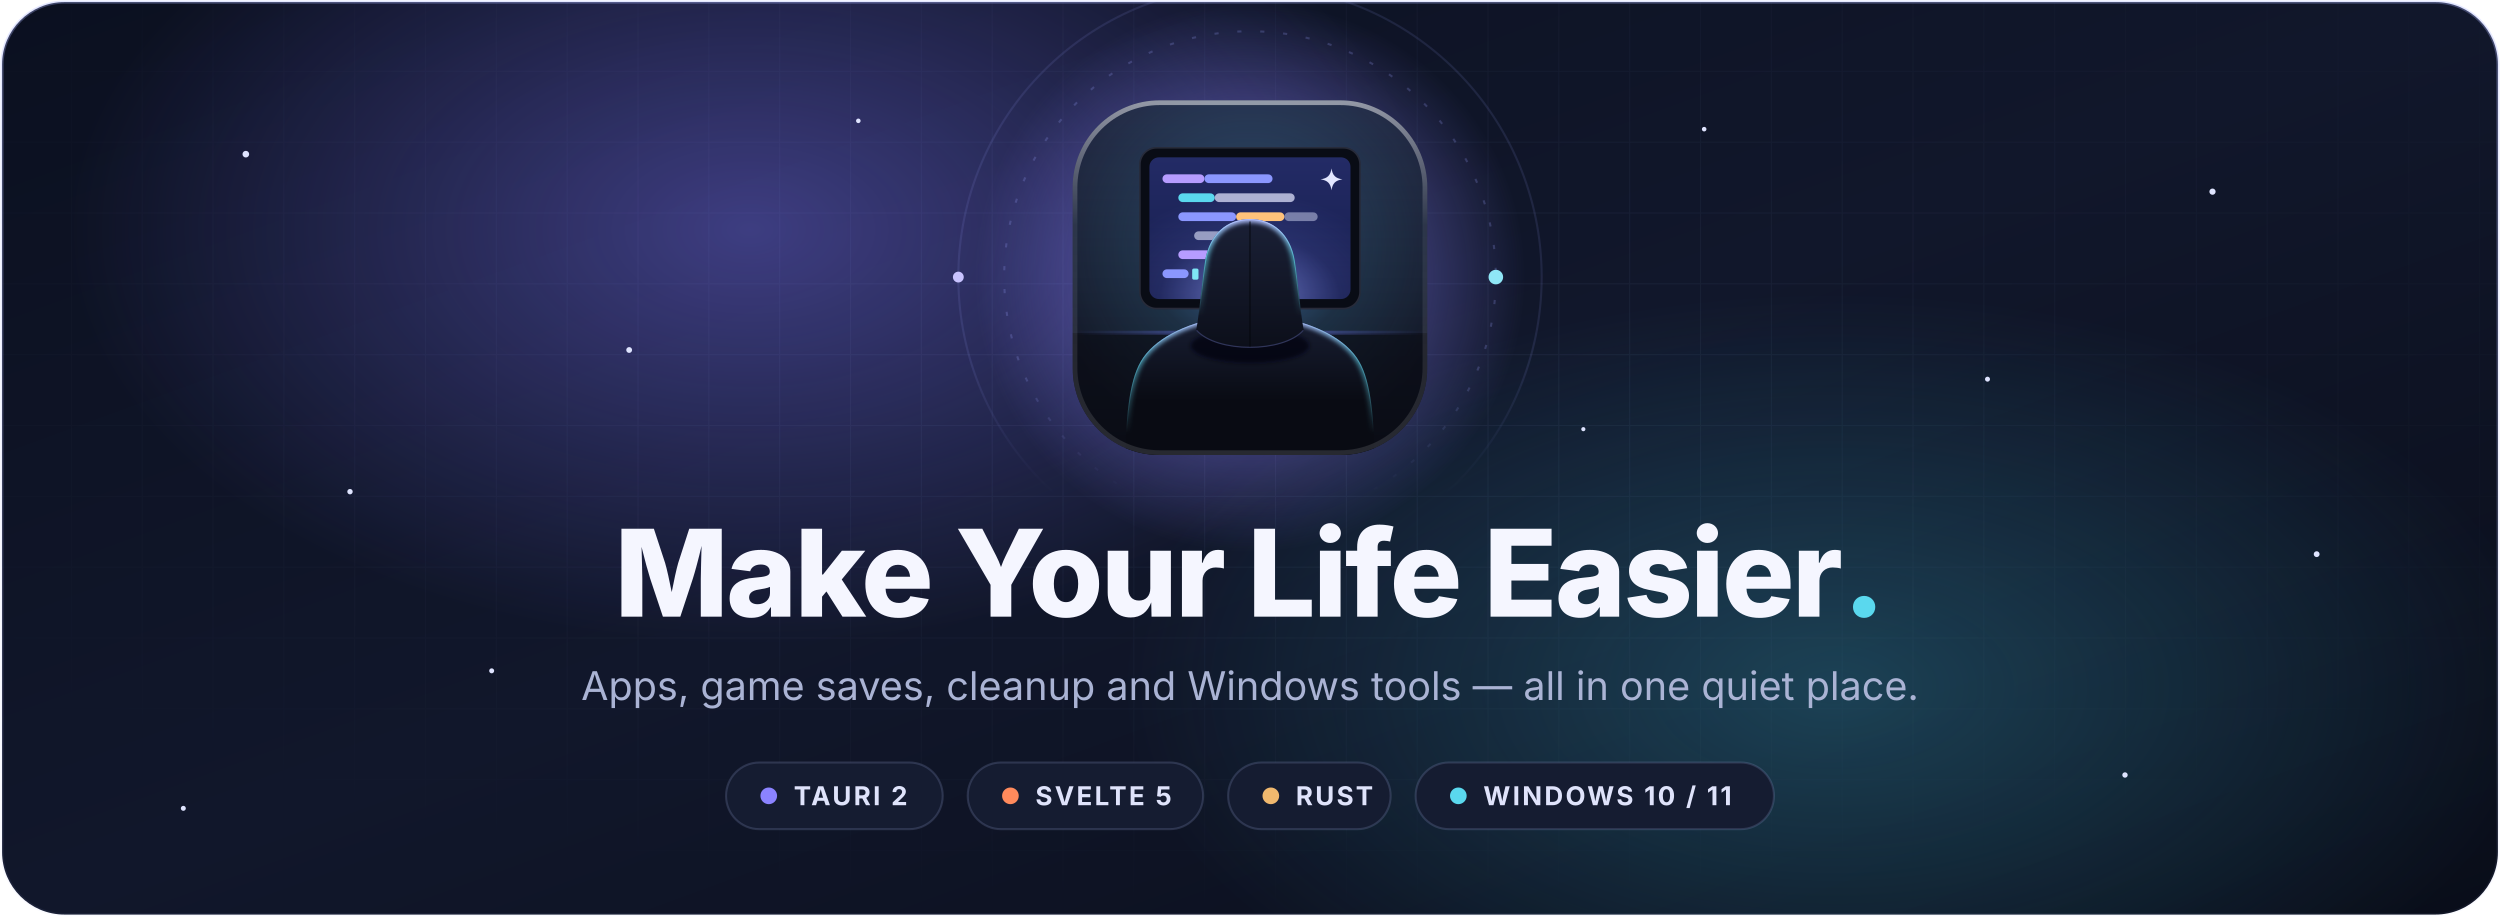
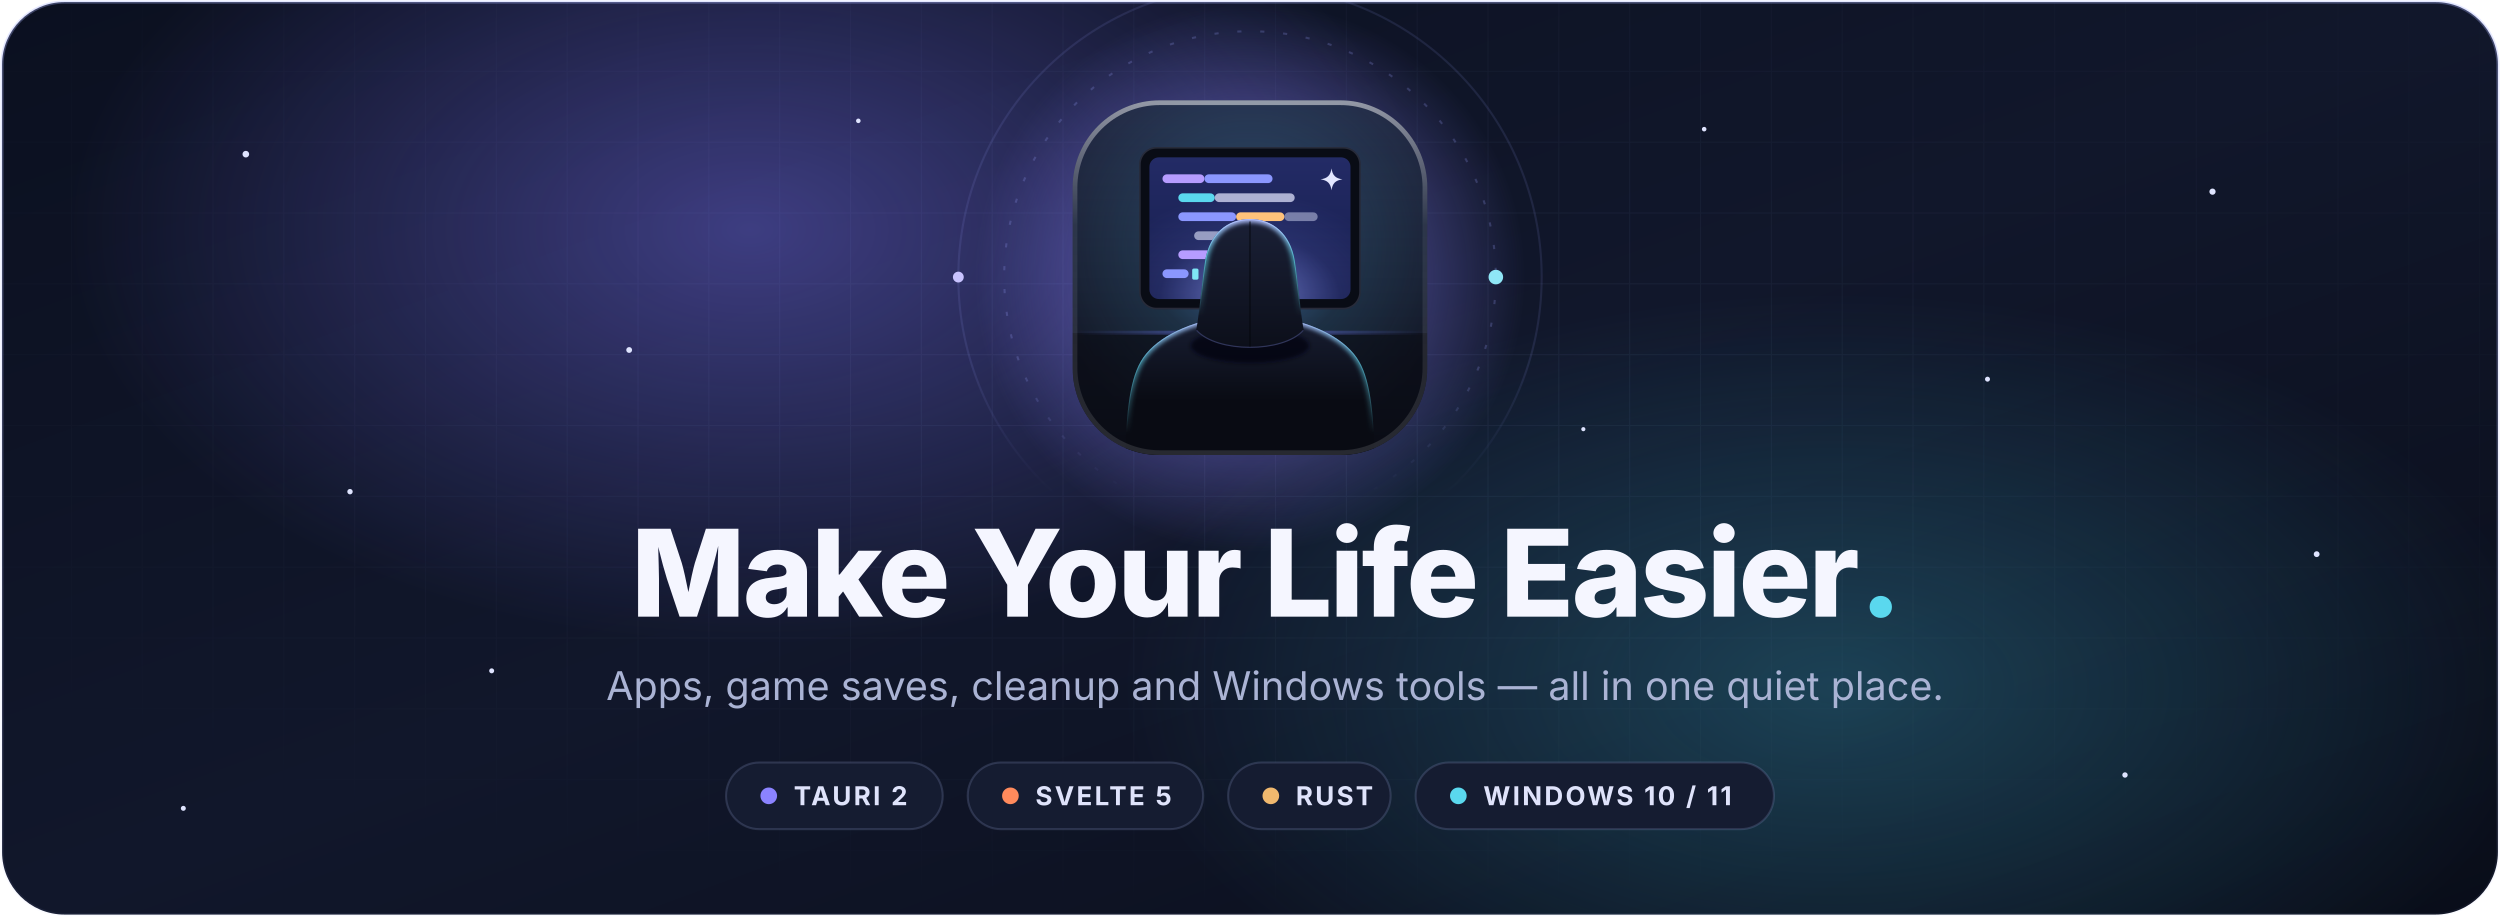
<svg xmlns="http://www.w3.org/2000/svg" width="1200" height="440" viewBox="0 0 1200 440" role="img" aria-labelledby="t d">
  <style>
    .glow-a { animation: drift-a 14s ease-in-out infinite alternate; }
    .glow-b { animation: drift-b 17s ease-in-out infinite alternate; }
    .star { animation: twinkle 4s ease-in-out infinite; }
    .halo { transform-box: fill-box; transform-origin: center; animation: pulse 4.5s ease-in-out infinite; }
    .orbit { transform-origin: 600px 133px; animation: spin 26s linear infinite; }
    .orbit.rev { animation-duration: 38s; animation-direction: reverse; }
    .ln { transform-box: fill-box; transform-origin: left center; animation: type 7s cubic-bezier(.3,.7,.3,1) infinite both; }
    .cursor { animation: blink 1s steps(1) infinite; }
    .spark { transform-box: fill-box; transform-origin: center; animation: sparkle 3.2s ease-in-out infinite; }
    .coder { animation: bob 2.4s ease-in-out infinite; }
    .screen-glow { animation: flicker 5s ease-in-out infinite; }
    .chip-dot { transform-box: fill-box; transform-origin: center; animation: pulse 2.6s ease-in-out infinite; }
    .rise { animation: rise 1s cubic-bezier(.2,.8,.2,1) both; }
    @keyframes drift-a { to { transform: translate(90px, 30px); } }
    @keyframes drift-b { to { transform: translate(-110px, -26px); } }
    @keyframes twinkle { 0%, 100% { opacity: .15; } 50% { opacity: .9; } }
    @keyframes pulse { 0%, 100% { transform: scale(.92); opacity: .65; } 50% { transform: scale(1.06); opacity: 1; } }
    @keyframes spin { to { transform: rotate(360deg); } }
    @keyframes type {
      0% { transform: scaleX(0); opacity: 1; }
      9% { transform: scaleX(1); }
      82% { transform: scaleX(1); opacity: 1; }
      92%, 100% { transform: scaleX(1); opacity: 0; }
    }
    @keyframes blink { 50% { opacity: 0; } }
    @keyframes sparkle { 0%, 100% { transform: scale(.7) rotate(0deg); opacity: .6; } 50% { transform: scale(1.15) rotate(90deg); opacity: 1; } }
    @keyframes bob { 0%, 100% { transform: translateY(0); } 50% { transform: translateY(-14px); } }
    @keyframes flicker { 0%, 100% { opacity: .8; } 45% { opacity: 1; } 55% { opacity: .7; } }
    @keyframes rise { from { opacity: 0; transform: translateY(14px); } }
    @media (prefers-reduced-motion: reduce) { * { animation: none !important; } }
  </style>
  <defs>
    <linearGradient id="bg" x1="0" y1="0" x2="1" y2="1">
      <stop stop-color="#0b1020" />
      <stop offset=".5" stop-color="#11172b" />
      <stop offset="1" stop-color="#090d19" />
    </linearGradient>
    <radialGradient id="glow-indigo">
      <stop stop-color="#7f76ff" stop-opacity=".42" />
      <stop offset="1" stop-color="#7f76ff" stop-opacity="0" />
    </radialGradient>
    <radialGradient id="glow-cyan">
      <stop stop-color="#45c8e6" stop-opacity=".26" />
      <stop offset="1" stop-color="#45c8e6" stop-opacity="0" />
    </radialGradient>
    <radialGradient id="halo">
      <stop offset=".45" stop-color="#8b83ff" stop-opacity=".42" />
      <stop offset="1" stop-color="#8b83ff" stop-opacity="0" />
    </radialGradient>
    <radialGradient id="grid-fade" cx=".5" cy=".38" r=".62">
      <stop stop-color="#fff" />
      <stop offset="1" stop-color="#fff" stop-opacity="0" />
    </radialGradient>
    <mask id="grid-mask">
      <rect width="1200" height="440" fill="url(#grid-fade)" />
    </mask>
    <pattern id="grid" width="34" height="34" patternUnits="userSpaceOnUse">
      <path d="M34 0H0v34" fill="none" stroke="#8e9bd0" stroke-opacity=".09" />
    </pattern>
    <linearGradient id="title" x1="360" y1="0" x2="840" y2="0" gradientUnits="userSpaceOnUse" spreadMethod="reflect">
      <stop stop-color="#f5f6ff" />
      <stop offset=".45" stop-color="#c9c3ff" />
      <stop offset=".75" stop-color="#8fe6f6" />
      <stop offset="1" stop-color="#f5f6ff" />
    </linearGradient>
    <linearGradient id="frame" x1="0" y1="0" x2="0" y2="1">
      <stop stop-color="#aab4ff" stop-opacity=".32" />
      <stop offset="1" stop-color="#aab4ff" stop-opacity=".06" />
    </linearGradient>
    <linearGradient id="orbit-fade-g" x1="0" y1="0" x2="0" y2="440" gradientUnits="userSpaceOnUse">
      <stop offset="0" stop-color="#fff" />
      <stop offset=".4" stop-color="#fff" />
      <stop offset=".54" stop-color="#fff" stop-opacity="0" />
    </linearGradient>
    <mask id="orbit-fade">
      <rect width="1200" height="440" fill="url(#orbit-fade-g)" />
    </mask>
    <clipPath id="card">
      <rect x="1" y="1" width="1198" height="438" rx="30" />
    </clipPath>
    <linearGradient id="i-bg" x1="0" y1="0" x2="0" y2="1">
      <stop offset="0" stop-color="#232a45" />
      <stop offset="1" stop-color="#0c0f18" />
    </linearGradient>
    <radialGradient id="i-spill" cx=".5" cy=".42" r=".58">
      <stop offset="0" stop-color="#6f7dff" stop-opacity=".6" />
      <stop offset=".5" stop-color="#4fb8e8" stop-opacity=".14" />
      <stop offset="1" stop-color="#4fb8e8" stop-opacity="0" />
    </radialGradient>
    <linearGradient id="i-rim" x1="0" y1="0" x2="0" y2="1">
      <stop offset="0" stop-color="#fff" stop-opacity=".5" />
      <stop offset=".35" stop-color="#fff" stop-opacity=".07" />
      <stop offset="1" stop-color="#fff" stop-opacity=".12" />
    </linearGradient>
    <linearGradient id="i-screen" x1="0" y1="0" x2="0" y2="1">
      <stop offset="0" stop-color="#232b66" />
      <stop offset="1" stop-color="#161c4a" />
    </linearGradient>
    <radialGradient id="i-screen-glow" cx=".5" cy="1" r=".75">
      <stop offset="0" stop-color="#a3b0ff" stop-opacity=".7" />
      <stop offset=".6" stop-color="#7f8fff" stop-opacity=".12" />
      <stop offset="1" stop-color="#7f8fff" stop-opacity="0" />
    </radialGradient>
    <linearGradient id="i-desk" x1="0" y1="0" x2="1" y2="0">
      <stop offset="0" stop-color="#3a4380" stop-opacity="0" />
      <stop offset=".5" stop-color="#5a66c8" />
      <stop offset="1" stop-color="#3a4380" stop-opacity="0" />
    </linearGradient>
    <linearGradient id="i-hood" x1="0" y1="0" x2="0" y2="1">
      <stop offset="0" stop-color="#1a2036" />
      <stop offset="1" stop-color="#0c0f1a" />
    </linearGradient>
    <linearGradient id="i-torso" x1="0" y1="0" x2="0" y2="1">
      <stop offset="0" stop-color="#181e33" />
      <stop offset=".55" stop-color="#090b13" />
    </linearGradient>
    <linearGradient id="i-edge" x1="0" y1="0" x2="0" y2="1">
      <stop offset="0" stop-color="#b3bfff" />
      <stop offset=".3" stop-color="#5fd4ec" stop-opacity=".6" />
      <stop offset=".75" stop-color="#5fd4ec" stop-opacity="0" />
    </linearGradient>
    <filter id="i-soft" x="-20%" y="-20%" width="140%" height="140%">
      <feGaussianBlur stdDeviation="6" />
    </filter>
    <filter id="blur" x="-50%" y="-50%" width="200%" height="200%">
      <feGaussianBlur stdDeviation="28" />
    </filter>
    <filter id="shadow" x="-30%" y="-30%" width="160%" height="170%">
      <feDropShadow dx="0" dy="26" stdDeviation="30" flood-color="#000" flood-opacity=".55" />
    </filter>
    <clipPath id="i-tile">
      <rect x="64" y="64" width="896" height="896" rx="220" />
    </clipPath>
    <path id="i-hood-shape" d="M512 364C454 364 410 402 399 468C390 522 386 592 376 646C428 704 596 704 648 646C638 592 634 522 625 468C614 402 570 364 512 364Z" />
    <path id="i-torso-shape" d="M440 612C346 628 268 668 236 724C206 776 198 866 196 1000H828C826 866 818 776 788 724C756 668 678 628 584 612Z" />
    <clipPath id="i-hood-clip">
      <use href="#i-hood-shape" />
    </clipPath>
    <clipPath id="i-torso-clip">
      <use href="#i-torso-shape" />
    </clipPath>
  </defs>
  <g clip-path="url(#card)">
    <rect width="1200" height="440" fill="url(#bg)" />
    <rect width="1200" height="440" fill="url(#grid)" mask="url(#grid-mask)" />
    <ellipse class="glow-a" cx="360" cy="110" rx="330" ry="200" fill="url(#glow-indigo)" />
    <ellipse class="glow-b" cx="880" cy="330" rx="340" ry="190" fill="url(#glow-cyan)" />
    <g fill="#dfe4ff">
      <circle class="star" cx="118" cy="74" r="1.6" />
      <circle class="star" cx="236" cy="322" r="1.2" style="animation-delay:-1.2s" />
      <circle class="star" cx="302" cy="168" r="1.4" style="animation-delay:-2.6s" />
      <circle class="star" cx="412" cy="58" r="1.1" style="animation-delay:-.6s" />
      <circle class="star" cx="168" cy="236" r="1.3" style="animation-delay:-3.1s" />
      <circle class="star" cx="1062" cy="92" r="1.5" style="animation-delay:-1.8s" />
      <circle class="star" cx="954" cy="182" r="1.2" style="animation-delay:-.3s" />
      <circle class="star" cx="1112" cy="266" r="1.4" style="animation-delay:-2.2s" />
      <circle class="star" cx="818" cy="62" r="1.1" style="animation-delay:-3.5s" />
      <circle class="star" cx="1020" cy="372" r="1.3" style="animation-delay:-1s" />
      <circle class="star" cx="88" cy="388" r="1.2" style="animation-delay:-2.9s" />
      <circle class="star" cx="760" cy="206" r="1" style="animation-delay:-1.5s" />
    </g>
    <circle class="halo" cx="600" cy="133" r="132" fill="url(#halo)" />
    <g mask="url(#orbit-fade)">
      <g class="orbit">
        <ellipse cx="600" cy="133" rx="118" ry="118" fill="none" stroke="#9aa4ff" stroke-opacity=".22" stroke-dasharray="2 9" />
        <circle cx="718" cy="133" r="3.5" fill="#8fe6f6" />
      </g>
      <g class="orbit rev">
        <ellipse cx="600" cy="133" rx="140" ry="140" fill="none" stroke="#9aa4ff" stroke-opacity=".12" />
        <circle cx="460" cy="133" r="2.6" fill="#c9c3ff" />
      </g>
    </g>
    <g transform="translate(502.7 36) scale(.19)">
      <rect x="64" y="64" width="896" height="896" rx="220" fill="url(#i-bg)" />
      <g clip-path="url(#i-tile)">
        <rect x="64" y="64" width="896" height="896" fill="url(#i-spill)" />
        <rect x="64" y="652" width="896" height="308" fill="#080a12" opacity=".6" />
        <rect x="64" y="646" width="896" height="10" fill="url(#i-desk)" />
        <rect x="232" y="182" width="560" height="410" rx="44" fill="#090c15" />
        <rect x="234" y="184" width="556" height="406" rx="42" fill="none" stroke="#c8d0ff" stroke-opacity=".16" stroke-width="4" />
        <rect x="258" y="208" width="508" height="358" rx="24" fill="url(#i-screen)" />
        <rect class="screen-glow" x="258" y="208" width="508" height="358" rx="24" fill="url(#i-screen-glow)" />
        <g stroke-linecap="round" stroke-width="22">
          <path class="ln" d="M302 262h84" stroke="#b69cff" />
          <path class="ln" d="M408 262h150" stroke="#8b97ff" style="animation-delay:.25s" />
          <path class="ln" d="M342 310h70" stroke="#5ad8ee" style="animation-delay:.5s" />
          <path class="ln" d="M434 310h180" stroke="#e3e7ff" stroke-opacity=".72" style="animation-delay:.75s" />
          <path class="ln" d="M342 358h124" stroke="#8b97ff" style="animation-delay:1s" />
          <path class="ln" d="M488 358h100" stroke="#ffc27a" style="animation-delay:1.25s" />
          <path class="ln" d="M610 358h62" stroke="#e3e7ff" stroke-opacity=".45" style="animation-delay:1.5s" />
          <path class="ln" d="M382 406h116" stroke="#e3e7ff" stroke-opacity=".6" style="animation-delay:1.75s" />
          <path class="ln" d="M342 454h64" stroke="#b69cff" style="animation-delay:2s" />
          <path class="ln" d="M302 502h44" stroke="#8b97ff" style="animation-delay:2.25s" />
        </g>
        <rect class="cursor" x="366" y="489" width="16" height="28" rx="4" fill="#7ee6f5" />
        <path class="spark" d="M718 236c2.6 17.6 10 25 27.6 27.6-17.6 2.6-25 10-27.6 27.6-2.6-17.6-10-25-27.6-27.6 17.6-2.6 25-10 27.6-27.6z" fill="#e3e7ff" />
        <g class="coder">
          <use href="#i-torso-shape" fill="url(#i-torso)" />
          <g clip-path="url(#i-torso-clip)">
            <use href="#i-torso-shape" fill="none" stroke="url(#i-edge)" stroke-width="14" filter="url(#i-soft)" />
            <use href="#i-torso-shape" fill="none" stroke="url(#i-edge)" stroke-width="5" opacity=".7" />
            <ellipse cx="512" cy="684" rx="150" ry="44" fill="#04060b" opacity=".7" filter="url(#i-soft)" />
          </g>
          <use href="#i-hood-shape" fill="url(#i-hood)" />
          <g clip-path="url(#i-hood-clip)">
            <use href="#i-hood-shape" fill="none" stroke="url(#i-edge)" stroke-width="16" filter="url(#i-soft)" />
            <use href="#i-hood-shape" fill="none" stroke="url(#i-edge)" stroke-width="5" />
            <path d="M512 370V690" stroke="#04060b" stroke-opacity=".45" stroke-width="5" />
            <path d="M376 646C428 704 596 704 648 646" fill="none" stroke="#8b97ff" stroke-opacity=".28" stroke-width="6" />
          </g>
        </g>
      </g>
      <rect x="70" y="70" width="884" height="884" rx="214" fill="none" stroke="url(#i-rim)" stroke-width="12" />
    </g>
    <g font-family="'Segoe UI Variable Display', 'Segoe UI', Inter, system-ui, -apple-system, Helvetica, Arial, sans-serif" text-anchor="middle">
-       <text x="600" y="296" font-size="58" font-weight="800" letter-spacing="-1.2" fill="#f5f6ff" text-rendering="geometricPrecision">Make Your Life Easier<tspan fill="#5ad8ee">.</tspan>
+       <text x="608" y="296" font-size="58" font-weight="800" letter-spacing="-1.2" fill="#f5f6ff" text-rendering="geometricPrecision">Make Your Life Easier<tspan fill="#5ad8ee">.</tspan>
      </text>
-       <text class="rise" x="600" y="336" font-size="19" fill="#aab3d4" style="animation-delay:.15s">Apps, game saves, cleanup and Windows tools — all in one quiet place.</text>
+       <text class="rise" x="612" y="336" font-size="19" fill="#aab3d4" style="animation-delay:.15s">Apps, game saves, cleanup and Windows tools — all in one quiet place.</text>
    </g>
    <g class="rise" font-family="'Segoe UI', Inter, system-ui, Helvetica, Arial, sans-serif" font-size="12.5" font-weight="700" letter-spacing="1.1" style="animation-delay:.3s">
      <rect x="348.5" y="366" width="104" height="32" rx="16" fill="#151c31" stroke="#8e9bd0" stroke-opacity=".22" />
      <circle class="chip-dot" cx="369" cy="382" r="4" fill="#8b83ff" />
      <text x="381" y="386.5" fill="#dfe3fb">TAURI 2</text>
      <rect x="464.5" y="366" width="113" height="32" rx="16" fill="#151c31" stroke="#8e9bd0" stroke-opacity=".22" />
      <circle class="chip-dot" cx="485" cy="382" r="4" fill="#ff8a5c" style="animation-delay:-.6s" />
      <text x="497" y="386.5" fill="#dfe3fb">SVELTE 5</text>
      <rect x="589.5" y="366" width="78" height="32" rx="16" fill="#151c31" stroke="#8e9bd0" stroke-opacity=".22" />
      <circle class="chip-dot" cx="610" cy="382" r="4" fill="#f0b86e" style="animation-delay:-1.2s" />
      <text x="622" y="386.5" fill="#dfe3fb">RUST</text>
      <rect x="679.5" y="366" width="172" height="32" rx="16" fill="#151c31" stroke="#8e9bd0" stroke-opacity=".22" />
      <circle class="chip-dot" cx="700" cy="382" r="4" fill="#5ad8ee" style="animation-delay:-1.8s" />
      <text x="712" y="386.5" fill="#dfe3fb">WINDOWS 10 / 11</text>
    </g>
  </g>
  <rect x="1" y="1" width="1198" height="438" rx="30" fill="none" stroke="url(#frame)" stroke-width="1.5" />
</svg>
